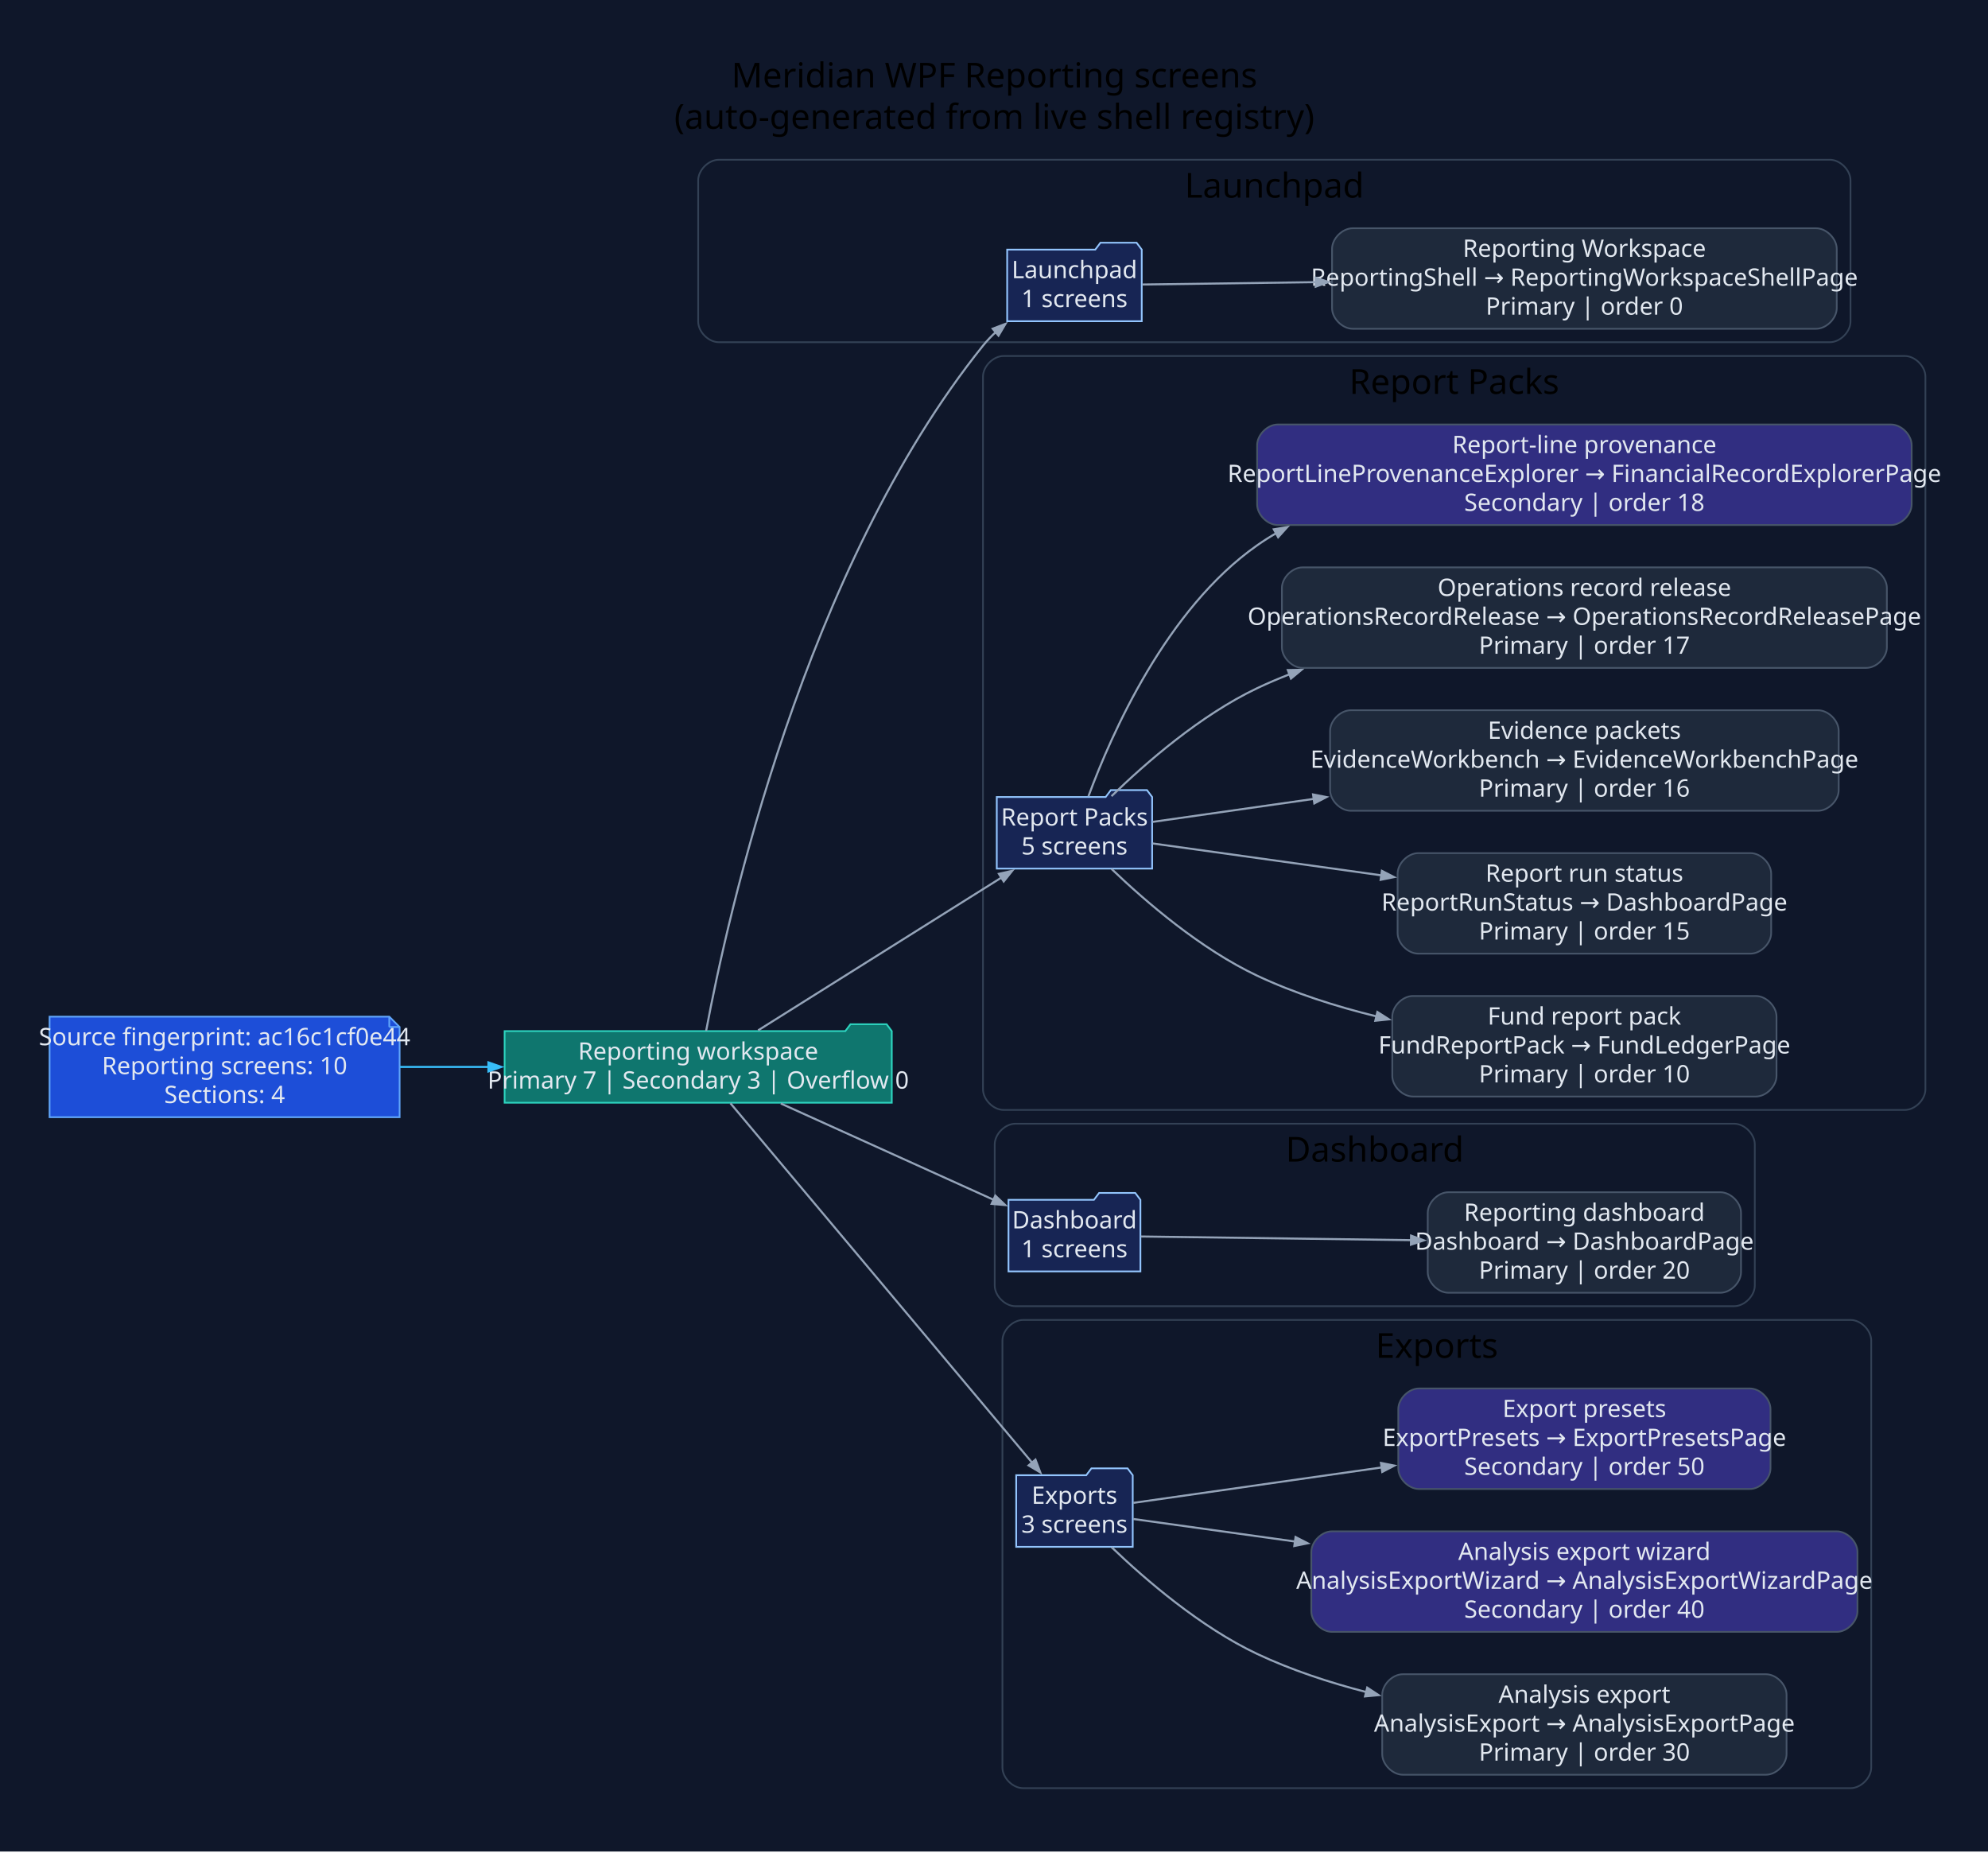
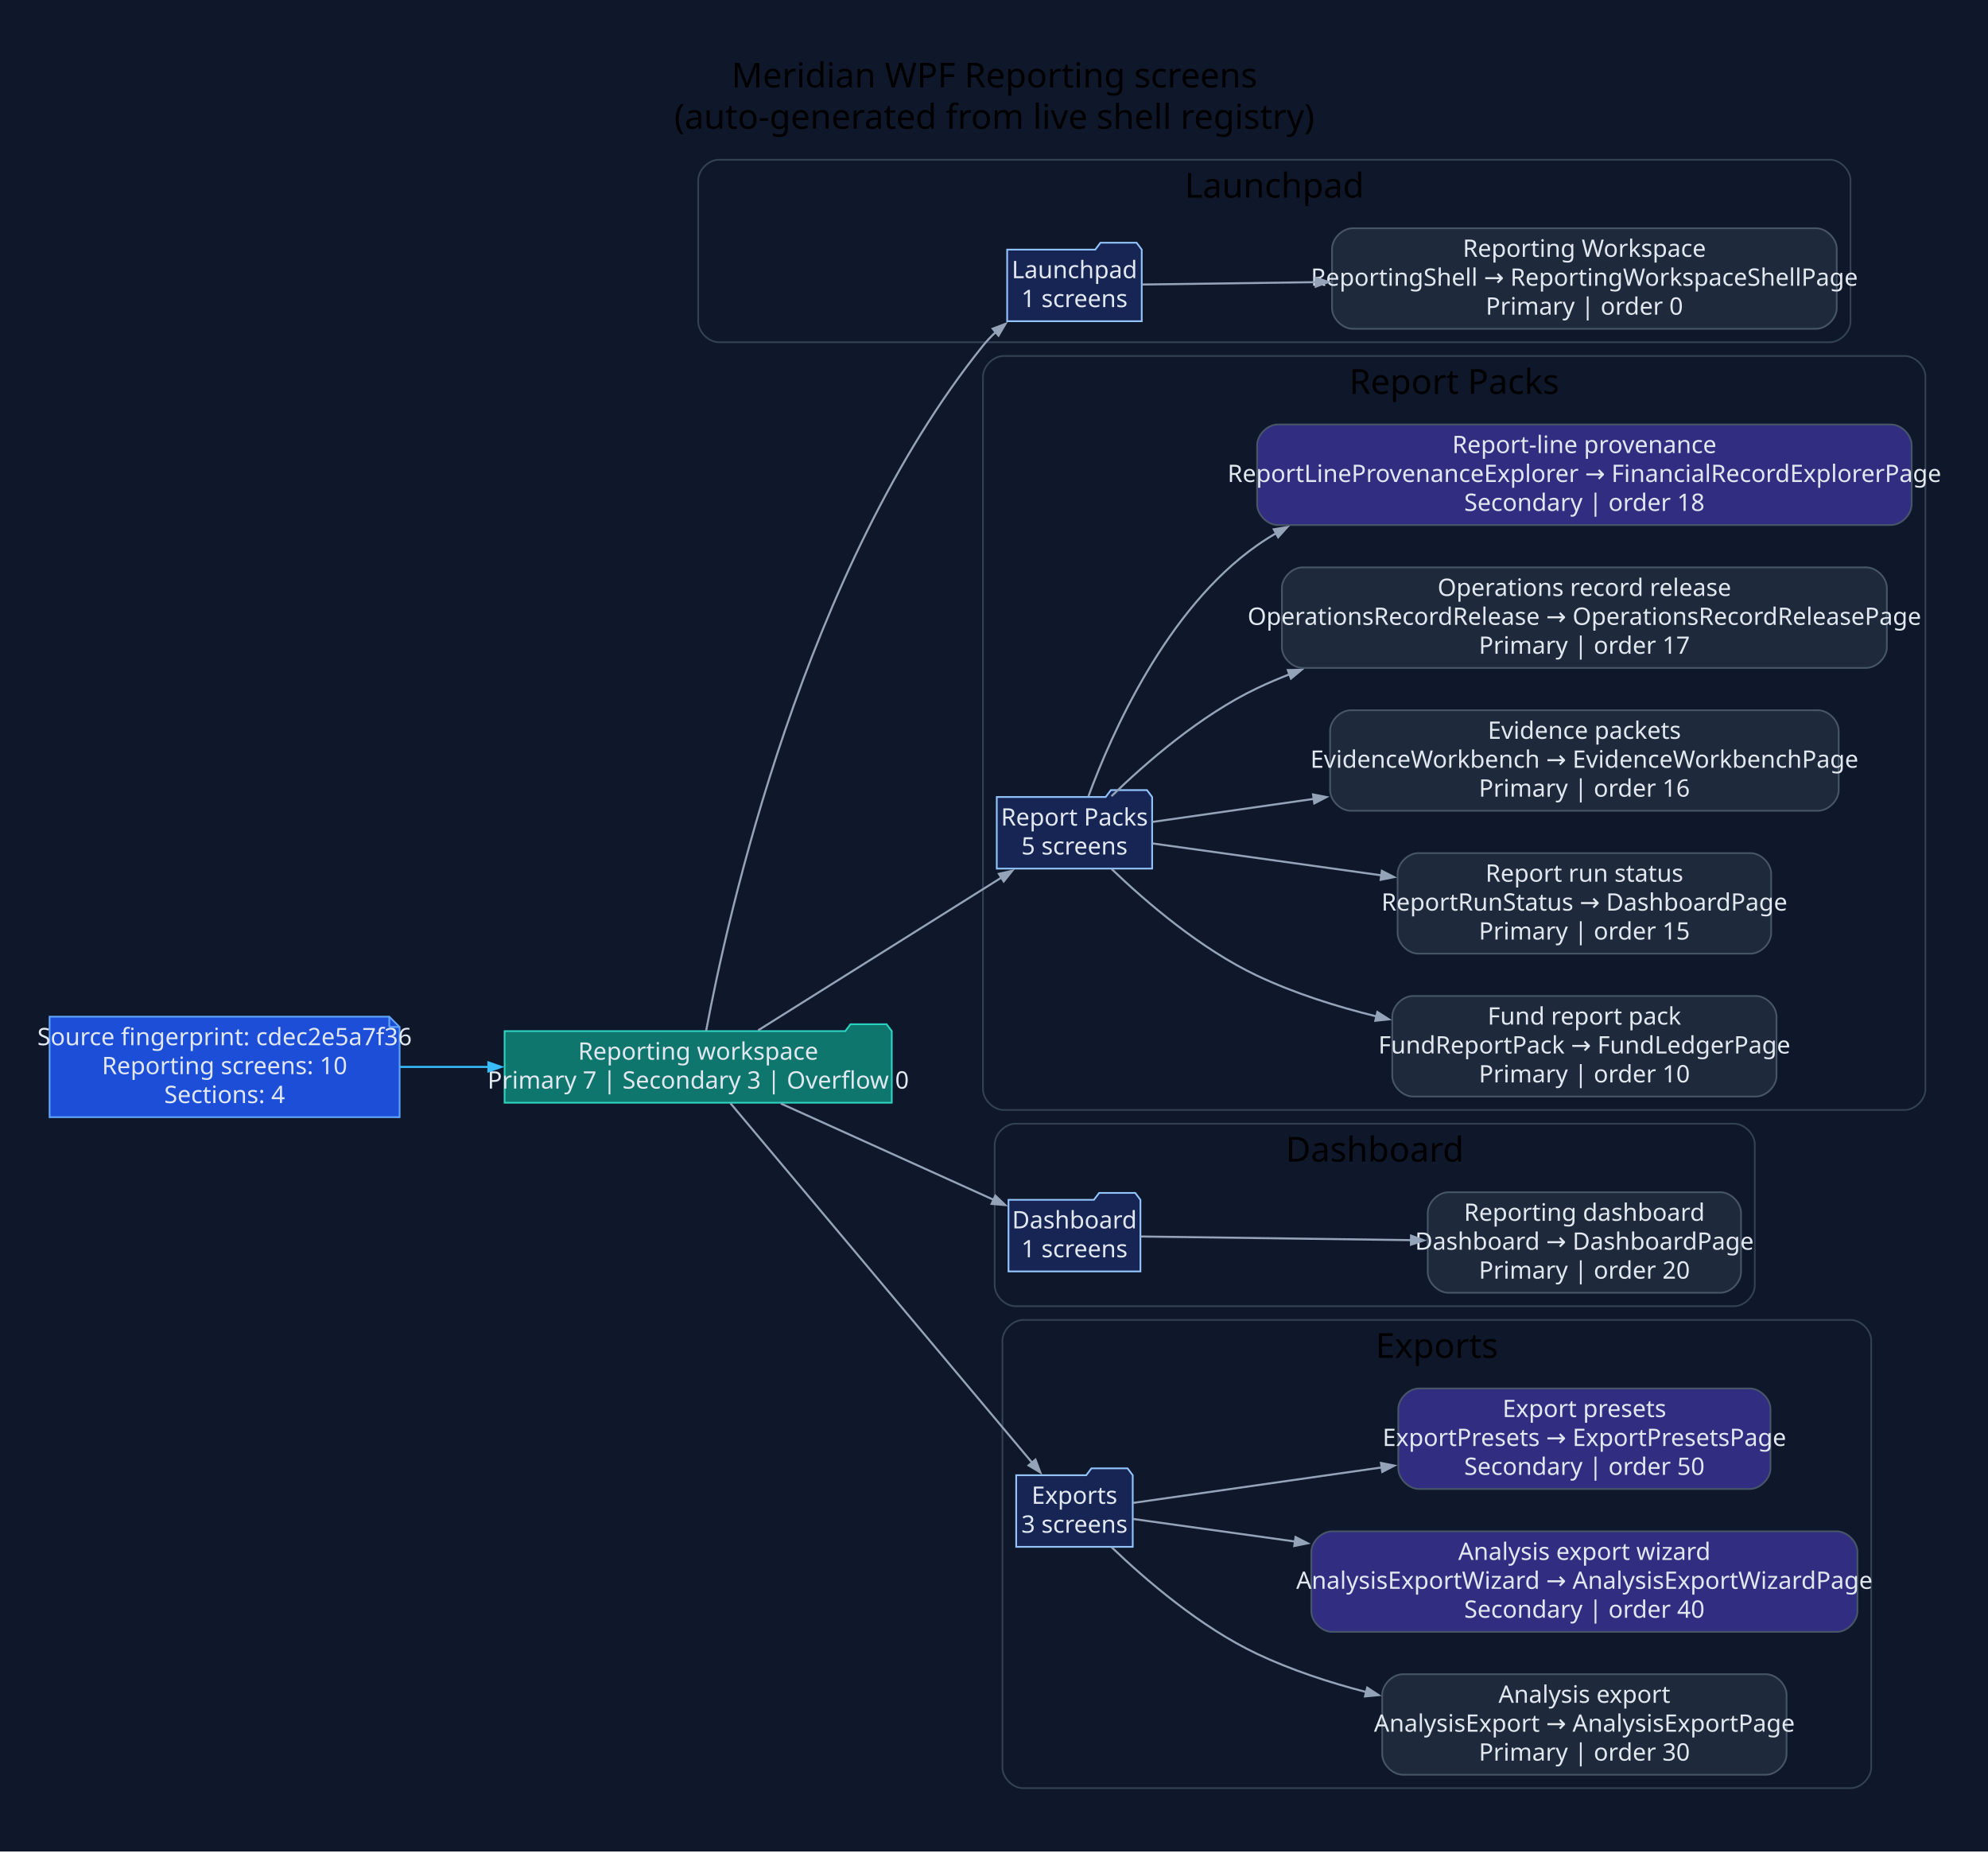
<svg xmlns="http://www.w3.org/2000/svg" width="1155pt" height="1076pt" viewBox="0.00 0.00 1155.00 1076.00">
  <g id="graph0" class="graph" transform="scale(1 1) rotate(0) translate(28.8 1046.8)">
    <polygon fill="#0f172a" stroke="none" points="-28.8,28.8 -28.8,-1046.8 1126.64,-1046.8 1126.64,28.8 -28.8,28.8" />
    <text xml:space="preserve" text-anchor="middle" x="548.92" y="-996" font-family="Segoe UI" font-size="20.00">Meridian WPF Reporting screens</text>
    <text xml:space="preserve" text-anchor="middle" x="548.92" y="-972" font-family="Segoe UI" font-size="20.00">(auto-generated from live shell registry)</text>
    <g id="clust1" class="cluster">
      <path fill="#0f172a" stroke="#334155" d="M388.84,-848C388.84,-848 1034.32,-848 1034.32,-848 1040.32,-848 1046.32,-854 1046.32,-860 1046.32,-860 1046.32,-942 1046.32,-942 1046.32,-948 1040.32,-954 1034.32,-954 1034.32,-954 388.84,-954 388.84,-954 382.84,-954 376.84,-948 376.84,-942 376.84,-942 376.84,-860 376.84,-860 376.84,-854 382.84,-848 388.84,-848" />
      <text xml:space="preserve" text-anchor="middle" x="711.58" y="-932" font-family="Segoe UI" font-size="20.00">Launchpad</text>
    </g>
    <g id="clust2" class="cluster">
      <path fill="#0f172a" stroke="#334155" d="M554.31,-402C554.31,-402 1077.84,-402 1077.84,-402 1083.84,-402 1089.84,-408 1089.84,-414 1089.84,-414 1089.84,-828 1089.84,-828 1089.84,-834 1083.84,-840 1077.84,-840 1077.84,-840 554.31,-840 554.31,-840 548.31,-840 542.31,-834 542.31,-828 542.31,-828 542.31,-414 542.31,-414 542.31,-408 548.31,-402 554.31,-402" />
      <text xml:space="preserve" text-anchor="middle" x="816.08" y="-818" font-family="Segoe UI" font-size="20.00">Report Packs</text>
    </g>
    <g id="clust3" class="cluster">
      <path fill="#0f172a" stroke="#334155" d="M561.12,-288C561.12,-288 978.71,-288 978.71,-288 984.71,-288 990.71,-294 990.71,-300 990.71,-300 990.71,-382 990.71,-382 990.71,-388 984.71,-394 978.71,-394 978.71,-394 561.12,-394 561.12,-394 555.12,-394 549.12,-388 549.12,-382 549.12,-382 549.12,-300 549.12,-300 549.12,-294 555.12,-288 561.12,-288" />
      <text xml:space="preserve" text-anchor="middle" x="769.92" y="-372" font-family="Segoe UI" font-size="20.00">Dashboard</text>
    </g>
    <g id="clust4" class="cluster">
      <path fill="#0f172a" stroke="#334155" d="M565.6,-8C565.6,-8 1046.36,-8 1046.36,-8 1052.36,-8 1058.36,-14 1058.36,-20 1058.36,-20 1058.36,-268 1058.36,-268 1058.36,-274 1052.36,-280 1046.36,-280 1046.36,-280 565.6,-280 565.6,-280 559.6,-280 553.6,-274 553.6,-268 553.6,-268 553.6,-20 553.6,-20 553.6,-14 559.6,-8 565.6,-8" />
      <text xml:space="preserve" text-anchor="middle" x="805.98" y="-258" font-family="Segoe UI" font-size="20.00">Exports</text>
    </g>
    <g id="node1" class="node">
      <polygon fill="#1d4ed8" stroke="#60a5fa" points="197.37,-456.2 0,-456.2 0,-397.8 203.37,-397.8 203.37,-450.2 197.37,-456.2" />
      <polyline fill="none" stroke="#60a5fa" points="197.37,-456.2 197.37,-450.2" />
      <polyline fill="none" stroke="#60a5fa" points="203.37,-450.2 197.37,-450.2" />
-       <text xml:space="preserve" text-anchor="middle" x="101.68" y="-439.6" font-family="Segoe UI" font-size="14.00" fill="#e2e8f0">Source fingerprint: ac16c1cf0e44</text>
+       <text xml:space="preserve" text-anchor="middle" x="101.68" y="-439.6" font-family="Segoe UI" font-size="14.00" fill="#e2e8f0">Source fingerprint: cdec2e5a7f36</text>
      <text xml:space="preserve" text-anchor="middle" x="101.68" y="-422.8" font-family="Segoe UI" font-size="14.00" fill="#e2e8f0">Reporting screens: 10</text>
      <text xml:space="preserve" text-anchor="middle" x="101.68" y="-406" font-family="Segoe UI" font-size="14.00" fill="#e2e8f0">Sections: 4</text>
    </g>
    <g id="node2" class="node">
      <polygon fill="#0f766e" stroke="#2dd4bf" points="489.31,-447.8 486.31,-451.8 465.31,-451.8 462.31,-447.8 264.37,-447.8 264.37,-406.2 489.31,-406.2 489.31,-447.8" />
      <text xml:space="preserve" text-anchor="middle" x="376.84" y="-431.2" font-family="Segoe UI" font-size="14.00" fill="#e2e8f0">Reporting workspace</text>
      <text xml:space="preserve" text-anchor="middle" x="376.84" y="-414.4" font-family="Segoe UI" font-size="14.00" fill="#e2e8f0">Primary 7 | Secondary 3 | Overflow 0</text>
    </g>
    <g id="edge1" class="edge">
      <path fill="none" stroke="#38bdf8" stroke-width="1.2" d="M203.62,-427C220.44,-427 238.04,-427 255.3,-427" />
      <polygon fill="#38bdf8" stroke="#38bdf8" stroke-width="1.2" points="254.97,-429.63 262.47,-427 254.97,-424.38 254.97,-429.63" />
    </g>
    <g id="node3" class="node">
      <polygon fill="#172554" stroke="#93c5fd" points="634.54,-901.8 631.54,-905.8 610.54,-905.8 607.54,-901.8 556.35,-901.8 556.35,-860.2 634.54,-860.2 634.54,-901.8" />
      <text xml:space="preserve" text-anchor="middle" x="595.45" y="-885.2" font-family="Segoe UI" font-size="14.00" fill="#e2e8f0">Launchpad</text>
      <text xml:space="preserve" text-anchor="middle" x="595.45" y="-868.4" font-family="Segoe UI" font-size="14.00" fill="#e2e8f0">1 screens</text>
    </g>
    <g id="edge2" class="edge">
      <path fill="none" stroke="#94a3b8" stroke-width="1.2" d="M381.46,-447.97C393.64,-513.3 438.31,-716.54 542.31,-846 544.62,-848.87 547.22,-851.59 550,-854.15" />
      <polygon fill="#94a3b8" stroke="#94a3b8" stroke-width="1.2" points="547.95,-855.85 555.38,-858.67 551.32,-851.83 547.95,-855.85" />
    </g>
    <g id="node5" class="node">
      <polygon fill="#172554" stroke="#93c5fd" points="640.58,-583.8 637.58,-587.8 616.58,-587.8 613.58,-583.8 550.31,-583.8 550.31,-542.2 640.58,-542.2 640.58,-583.8" />
      <text xml:space="preserve" text-anchor="middle" x="595.45" y="-567.2" font-family="Segoe UI" font-size="14.00" fill="#e2e8f0">Report Packs</text>
      <text xml:space="preserve" text-anchor="middle" x="595.45" y="-550.4" font-family="Segoe UI" font-size="14.00" fill="#e2e8f0">5 screens</text>
    </g>
    <g id="edge4" class="edge">
      <path fill="none" stroke="#94a3b8" stroke-width="1.2" d="M411.68,-448.25C449.91,-472.25 512.13,-511.32 553.18,-537.09" />
      <polygon fill="#94a3b8" stroke="#94a3b8" stroke-width="1.2" points="551.55,-539.17 559.3,-540.93 554.35,-534.72 551.55,-539.17" />
    </g>
    <g id="node11" class="node">
      <polygon fill="#172554" stroke="#93c5fd" points="633.77,-349.8 630.77,-353.8 609.77,-353.8 606.77,-349.8 557.12,-349.8 557.12,-308.2 633.77,-308.2 633.77,-349.8" />
      <text xml:space="preserve" text-anchor="middle" x="595.45" y="-333.2" font-family="Segoe UI" font-size="14.00" fill="#e2e8f0">Dashboard</text>
      <text xml:space="preserve" text-anchor="middle" x="595.45" y="-316.4" font-family="Segoe UI" font-size="14.00" fill="#e2e8f0">1 screens</text>
    </g>
    <g id="edge10" class="edge">
      <path fill="none" stroke="#94a3b8" stroke-width="1.2" d="M424.84,-405.74C461.47,-389.16 512.05,-366.28 548.43,-349.82" />
      <polygon fill="#94a3b8" stroke="#94a3b8" stroke-width="1.2" points="549.48,-352.22 555.24,-346.74 547.32,-347.44 549.48,-352.22" />
    </g>
    <g id="node13" class="node">
      <polygon fill="#172554" stroke="#93c5fd" points="629.3,-189.8 626.3,-193.8 605.3,-193.8 602.3,-189.8 561.6,-189.8 561.6,-148.2 629.3,-148.2 629.3,-189.8" />
      <text xml:space="preserve" text-anchor="middle" x="595.45" y="-173.2" font-family="Segoe UI" font-size="14.00" fill="#e2e8f0">Exports</text>
      <text xml:space="preserve" text-anchor="middle" x="595.45" y="-156.4" font-family="Segoe UI" font-size="14.00" fill="#e2e8f0">3 screens</text>
    </g>
    <g id="edge12" class="edge">
      <path fill="none" stroke="#94a3b8" stroke-width="1.2" d="M395.57,-405.89C434.46,-359.57 527.27,-249.02 570.95,-196.98" />
      <polygon fill="#94a3b8" stroke="#94a3b8" stroke-width="1.2" points="572.8,-198.87 575.61,-191.43 568.78,-195.49 572.8,-198.87" />
    </g>
    <g id="node4" class="node">
      <path fill="#1e293b" stroke="#475569" d="M1026.32,-914.2C1026.32,-914.2 757.1,-914.2 757.1,-914.2 751.1,-914.2 745.1,-908.2 745.1,-902.2 745.1,-902.2 745.1,-867.8 745.1,-867.8 745.1,-861.8 751.1,-855.8 757.1,-855.8 757.1,-855.8 1026.32,-855.8 1026.32,-855.8 1032.32,-855.8 1038.32,-861.8 1038.32,-867.8 1038.32,-867.8 1038.32,-902.2 1038.32,-902.2 1038.32,-908.2 1032.32,-914.2 1026.32,-914.2" />
      <text xml:space="preserve" text-anchor="middle" x="891.71" y="-897.6" font-family="Segoe UI" font-size="14.00" fill="#e2e8f0">Reporting Workspace</text>
      <text xml:space="preserve" text-anchor="middle" x="891.71" y="-880.8" font-family="Segoe UI" font-size="14.00" fill="#e2e8f0">ReportingShell → ReportingWorkspaceShellPage</text>
      <text xml:space="preserve" text-anchor="middle" x="891.71" y="-864" font-family="Segoe UI" font-size="14.00" fill="#e2e8f0">Primary | order 0</text>
    </g>
    <g id="edge3" class="edge">
      <path fill="none" stroke="#94a3b8" stroke-width="1.2" d="M634.92,-881.52C661.31,-881.88 698.24,-882.38 735.85,-882.89" />
      <polygon fill="#94a3b8" stroke="#94a3b8" stroke-width="1.2" points="735.55,-885.52 743.09,-882.99 735.62,-880.27 735.55,-885.52" />
    </g>
    <g id="node6" class="node">
      <path fill="#1e293b" stroke="#475569" d="M991.33,-468.2C991.33,-468.2 792.09,-468.2 792.09,-468.2 786.09,-468.2 780.09,-462.2 780.09,-456.2 780.09,-456.2 780.09,-421.8 780.09,-421.8 780.09,-415.8 786.09,-409.8 792.09,-409.8 792.09,-409.8 991.33,-409.8 991.33,-409.8 997.33,-409.8 1003.33,-415.8 1003.33,-421.8 1003.33,-421.8 1003.33,-456.2 1003.33,-456.2 1003.33,-462.2 997.33,-468.2 991.33,-468.2" />
      <text xml:space="preserve" text-anchor="middle" x="891.71" y="-451.6" font-family="Segoe UI" font-size="14.00" fill="#e2e8f0">Fund report pack</text>
      <text xml:space="preserve" text-anchor="middle" x="891.71" y="-434.8" font-family="Segoe UI" font-size="14.00" fill="#e2e8f0">FundReportPack → FundLedgerPage</text>
      <text xml:space="preserve" text-anchor="middle" x="891.71" y="-418" font-family="Segoe UI" font-size="14.00" fill="#e2e8f0">Primary | order 10</text>
    </g>
    <g id="edge5" class="edge">
      <path fill="none" stroke="#94a3b8" stroke-width="1.2" d="M617.02,-541.99C636.91,-522.92 668.77,-495.48 701.58,-480 723.13,-469.83 747.26,-462.15 770.89,-456.36" />
      <polygon fill="#94a3b8" stroke="#94a3b8" stroke-width="1.2" points="771.45,-458.92 778.14,-454.64 770.24,-453.81 771.45,-458.92" />
    </g>
    <g id="node7" class="node">
      <path fill="#1e293b" stroke="#475569" d="M988.22,-551.2C988.22,-551.2 795.19,-551.2 795.19,-551.2 789.19,-551.2 783.19,-545.2 783.19,-539.2 783.19,-539.2 783.19,-504.8 783.19,-504.8 783.19,-498.8 789.19,-492.8 795.19,-492.8 795.19,-492.8 988.22,-492.8 988.22,-492.8 994.22,-492.8 1000.22,-498.8 1000.22,-504.8 1000.22,-504.8 1000.22,-539.2 1000.22,-539.2 1000.22,-545.2 994.22,-551.2 988.22,-551.2" />
      <text xml:space="preserve" text-anchor="middle" x="891.71" y="-534.6" font-family="Segoe UI" font-size="14.00" fill="#e2e8f0">Report run status</text>
      <text xml:space="preserve" text-anchor="middle" x="891.71" y="-517.8" font-family="Segoe UI" font-size="14.00" fill="#e2e8f0">ReportRunStatus → DashboardPage</text>
      <text xml:space="preserve" text-anchor="middle" x="891.71" y="-501" font-family="Segoe UI" font-size="14.00" fill="#e2e8f0">Primary | order 15</text>
    </g>
    <g id="edge6" class="edge">
      <path fill="none" stroke="#94a3b8" stroke-width="1.2" d="M640.82,-556.82C676.11,-551.9 727.17,-544.79 773.94,-538.27" />
      <polygon fill="#94a3b8" stroke="#94a3b8" stroke-width="1.2" points="774.06,-540.9 781.13,-537.27 773.34,-535.7 774.06,-540.9" />
    </g>
    <g id="node8" class="node">
      <path fill="#1e293b" stroke="#475569" d="M1027.45,-634.2C1027.45,-634.2 755.97,-634.2 755.97,-634.2 749.97,-634.2 743.97,-628.2 743.97,-622.2 743.97,-622.2 743.97,-587.8 743.97,-587.8 743.97,-581.8 749.97,-575.8 755.97,-575.8 755.97,-575.8 1027.45,-575.8 1027.45,-575.8 1033.45,-575.8 1039.45,-581.8 1039.45,-587.8 1039.45,-587.8 1039.45,-622.2 1039.45,-622.2 1039.45,-628.2 1033.45,-634.2 1027.45,-634.2" />
      <text xml:space="preserve" text-anchor="middle" x="891.71" y="-617.6" font-family="Segoe UI" font-size="14.00" fill="#e2e8f0">Evidence packets</text>
      <text xml:space="preserve" text-anchor="middle" x="891.71" y="-600.8" font-family="Segoe UI" font-size="14.00" fill="#e2e8f0">EvidenceWorkbench → EvidenceWorkbenchPage</text>
      <text xml:space="preserve" text-anchor="middle" x="891.71" y="-584" font-family="Segoe UI" font-size="14.00" fill="#e2e8f0">Primary | order 16</text>
    </g>
    <g id="edge7" class="edge">
      <path fill="none" stroke="#94a3b8" stroke-width="1.2" d="M640.82,-569.33C666.43,-572.99 700.33,-577.83 734.87,-582.76" />
      <polygon fill="#94a3b8" stroke="#94a3b8" stroke-width="1.2" points="734.07,-585.29 741.86,-583.76 734.81,-580.1 734.07,-585.29" />
    </g>
    <g id="node9" class="node">
      <path fill="#1e293b" stroke="#475569" d="M1055.45,-717.2C1055.45,-717.2 727.97,-717.2 727.97,-717.2 721.97,-717.2 715.97,-711.2 715.97,-705.2 715.97,-705.2 715.97,-670.8 715.97,-670.8 715.97,-664.8 721.97,-658.8 727.97,-658.8 727.97,-658.8 1055.45,-658.8 1055.45,-658.8 1061.45,-658.8 1067.45,-664.8 1067.45,-670.8 1067.45,-670.8 1067.45,-705.2 1067.45,-705.2 1067.45,-711.2 1061.45,-717.2 1055.45,-717.2" />
      <text xml:space="preserve" text-anchor="middle" x="891.71" y="-700.6" font-family="Segoe UI" font-size="14.00" fill="#e2e8f0">Operations record release</text>
      <text xml:space="preserve" text-anchor="middle" x="891.71" y="-683.8" font-family="Segoe UI" font-size="14.00" fill="#e2e8f0">OperationsRecordRelease → OperationsRecordReleasePage</text>
      <text xml:space="preserve" text-anchor="middle" x="891.71" y="-667" font-family="Segoe UI" font-size="14.00" fill="#e2e8f0">Primary | order 17</text>
    </g>
    <g id="edge8" class="edge">
      <path fill="none" stroke="#94a3b8" stroke-width="1.2" d="M616.97,-584.28C636.82,-603.58 668.66,-631.35 701.58,-647 707.77,-649.94 714.17,-652.67 720.71,-655.21" />
      <polygon fill="#94a3b8" stroke="#94a3b8" stroke-width="1.2" points="719.42,-657.53 727.36,-657.69 721.25,-652.61 719.42,-657.53" />
    </g>
    <g id="node10" class="node">
      <path fill="#312e81" stroke="#475569" d="M1069.84,-800.2C1069.84,-800.2 713.58,-800.2 713.58,-800.2 707.58,-800.2 701.58,-794.2 701.58,-788.2 701.58,-788.2 701.58,-753.8 701.58,-753.8 701.58,-747.8 707.58,-741.8 713.58,-741.8 713.58,-741.8 1069.84,-741.8 1069.84,-741.8 1075.84,-741.8 1081.84,-747.8 1081.84,-753.8 1081.84,-753.8 1081.84,-788.2 1081.84,-788.2 1081.84,-794.2 1075.84,-800.2 1069.84,-800.2" />
      <text xml:space="preserve" text-anchor="middle" x="891.71" y="-783.6" font-family="Segoe UI" font-size="14.00" fill="#e2e8f0">Report-line provenance</text>
      <text xml:space="preserve" text-anchor="middle" x="891.71" y="-766.8" font-family="Segoe UI" font-size="14.00" fill="#e2e8f0">ReportLineProvenanceExplorer → FinancialRecordExplorerPage</text>
      <text xml:space="preserve" text-anchor="middle" x="891.71" y="-750" font-family="Segoe UI" font-size="14.00" fill="#e2e8f0">Secondary | order 18</text>
    </g>
    <g id="edge9" class="edge">
      <path fill="none" stroke="#94a3b8" stroke-width="1.2" d="M603.59,-584.27C616.86,-620.3 648.83,-693.04 701.58,-730 705.17,-732.52 708.89,-734.89 712.72,-737.11" />
      <polygon fill="#94a3b8" stroke="#94a3b8" stroke-width="1.2" points="711.27,-739.31 719.11,-740.62 713.79,-734.71 711.27,-739.31" />
    </g>
    <g id="node12" class="node">
      <path fill="#1e293b" stroke="#475569" d="M970.71,-354.2C970.71,-354.2 812.7,-354.2 812.7,-354.2 806.7,-354.2 800.7,-348.2 800.7,-342.2 800.7,-342.2 800.7,-307.8 800.7,-307.8 800.7,-301.8 806.7,-295.8 812.7,-295.8 812.7,-295.8 970.71,-295.8 970.71,-295.8 976.71,-295.8 982.71,-301.8 982.71,-307.8 982.71,-307.8 982.71,-342.2 982.71,-342.2 982.71,-348.2 976.71,-354.2 970.71,-354.2" />
      <text xml:space="preserve" text-anchor="middle" x="891.71" y="-337.6" font-family="Segoe UI" font-size="14.00" fill="#e2e8f0">Reporting dashboard</text>
      <text xml:space="preserve" text-anchor="middle" x="891.71" y="-320.8" font-family="Segoe UI" font-size="14.00" fill="#e2e8f0">Dashboard → DashboardPage</text>
      <text xml:space="preserve" text-anchor="middle" x="891.71" y="-304" font-family="Segoe UI" font-size="14.00" fill="#e2e8f0">Primary | order 20</text>
    </g>
    <g id="edge11" class="edge">
      <path fill="none" stroke="#94a3b8" stroke-width="1.2" d="M634.01,-328.49C673.41,-327.95 737,-327.09 791.02,-326.36" />
      <polygon fill="#94a3b8" stroke="#94a3b8" stroke-width="1.2" points="791.01,-328.98 798.48,-326.25 790.94,-323.73 791.01,-328.98" />
    </g>
    <g id="node14" class="node">
      <path fill="#1e293b" stroke="#475569" d="M997.17,-74.2C997.17,-74.2 786.25,-74.2 786.25,-74.2 780.25,-74.2 774.25,-68.2 774.25,-62.2 774.25,-62.2 774.25,-27.8 774.25,-27.8 774.25,-21.8 780.25,-15.8 786.25,-15.8 786.25,-15.8 997.17,-15.8 997.17,-15.8 1003.17,-15.8 1009.17,-21.8 1009.17,-27.8 1009.17,-27.8 1009.17,-62.2 1009.17,-62.2 1009.17,-68.2 1003.17,-74.2 997.17,-74.2" />
      <text xml:space="preserve" text-anchor="middle" x="891.71" y="-57.6" font-family="Segoe UI" font-size="14.00" fill="#e2e8f0">Analysis export</text>
      <text xml:space="preserve" text-anchor="middle" x="891.71" y="-40.8" font-family="Segoe UI" font-size="14.00" fill="#e2e8f0">AnalysisExport → AnalysisExportPage</text>
      <text xml:space="preserve" text-anchor="middle" x="891.71" y="-24" font-family="Segoe UI" font-size="14.00" fill="#e2e8f0">Primary | order 30</text>
    </g>
    <g id="edge13" class="edge">
      <path fill="none" stroke="#94a3b8" stroke-width="1.2" d="M617.02,-147.99C636.91,-128.92 668.77,-101.48 701.58,-86 721.34,-76.68 743.27,-69.44 764.99,-63.84" />
      <polygon fill="#94a3b8" stroke="#94a3b8" stroke-width="1.2" points="765.54,-66.41 772.18,-62.05 764.27,-61.31 765.54,-66.41" />
    </g>
    <g id="node15" class="node">
      <path fill="#312e81" stroke="#475569" d="M1038.36,-157.2C1038.36,-157.2 745.06,-157.2 745.06,-157.2 739.06,-157.2 733.06,-151.2 733.06,-145.2 733.06,-145.2 733.06,-110.8 733.06,-110.8 733.06,-104.8 739.06,-98.8 745.06,-98.8 745.06,-98.8 1038.36,-98.8 1038.36,-98.8 1044.36,-98.8 1050.36,-104.8 1050.36,-110.8 1050.36,-110.8 1050.36,-145.2 1050.36,-145.2 1050.36,-151.2 1044.36,-157.2 1038.36,-157.2" />
      <text xml:space="preserve" text-anchor="middle" x="891.71" y="-140.6" font-family="Segoe UI" font-size="14.00" fill="#e2e8f0">Analysis export wizard</text>
      <text xml:space="preserve" text-anchor="middle" x="891.71" y="-123.8" font-family="Segoe UI" font-size="14.00" fill="#e2e8f0">AnalysisExportWizard → AnalysisExportWizardPage</text>
      <text xml:space="preserve" text-anchor="middle" x="891.71" y="-107" font-family="Segoe UI" font-size="14.00" fill="#e2e8f0">Secondary | order 40</text>
    </g>
    <g id="edge14" class="edge">
      <path fill="none" stroke="#94a3b8" stroke-width="1.2" d="M629.63,-164.38C653.53,-161.05 687.77,-156.28 723.62,-151.28" />
      <polygon fill="#94a3b8" stroke="#94a3b8" stroke-width="1.2" points="723.9,-153.89 730.97,-150.26 723.18,-148.69 723.9,-153.89" />
    </g>
    <g id="node16" class="node">
      <path fill="#312e81" stroke="#475569" d="M987.83,-240.2C987.83,-240.2 795.59,-240.2 795.59,-240.2 789.59,-240.2 783.59,-234.2 783.59,-228.2 783.59,-228.2 783.59,-193.8 783.59,-193.8 783.59,-187.8 789.59,-181.8 795.59,-181.8 795.59,-181.8 987.83,-181.8 987.83,-181.8 993.83,-181.8 999.83,-187.8 999.83,-193.8 999.83,-193.8 999.83,-228.2 999.83,-228.2 999.83,-234.2 993.83,-240.2 987.83,-240.2" />
      <text xml:space="preserve" text-anchor="middle" x="891.71" y="-223.6" font-family="Segoe UI" font-size="14.00" fill="#e2e8f0">Export presets</text>
      <text xml:space="preserve" text-anchor="middle" x="891.71" y="-206.8" font-family="Segoe UI" font-size="14.00" fill="#e2e8f0">ExportPresets → ExportPresetsPage</text>
      <text xml:space="preserve" text-anchor="middle" x="891.71" y="-190" font-family="Segoe UI" font-size="14.00" fill="#e2e8f0">Secondary | order 50</text>
    </g>
    <g id="edge15" class="edge">
      <path fill="none" stroke="#94a3b8" stroke-width="1.2" d="M629.63,-173.74C664.73,-178.75 722.11,-186.94 774.15,-194.36" />
      <polygon fill="#94a3b8" stroke="#94a3b8" stroke-width="1.2" points="773.53,-196.93 781.33,-195.39 774.27,-191.73 773.53,-196.93" />
    </g>
  </g>
</svg>
